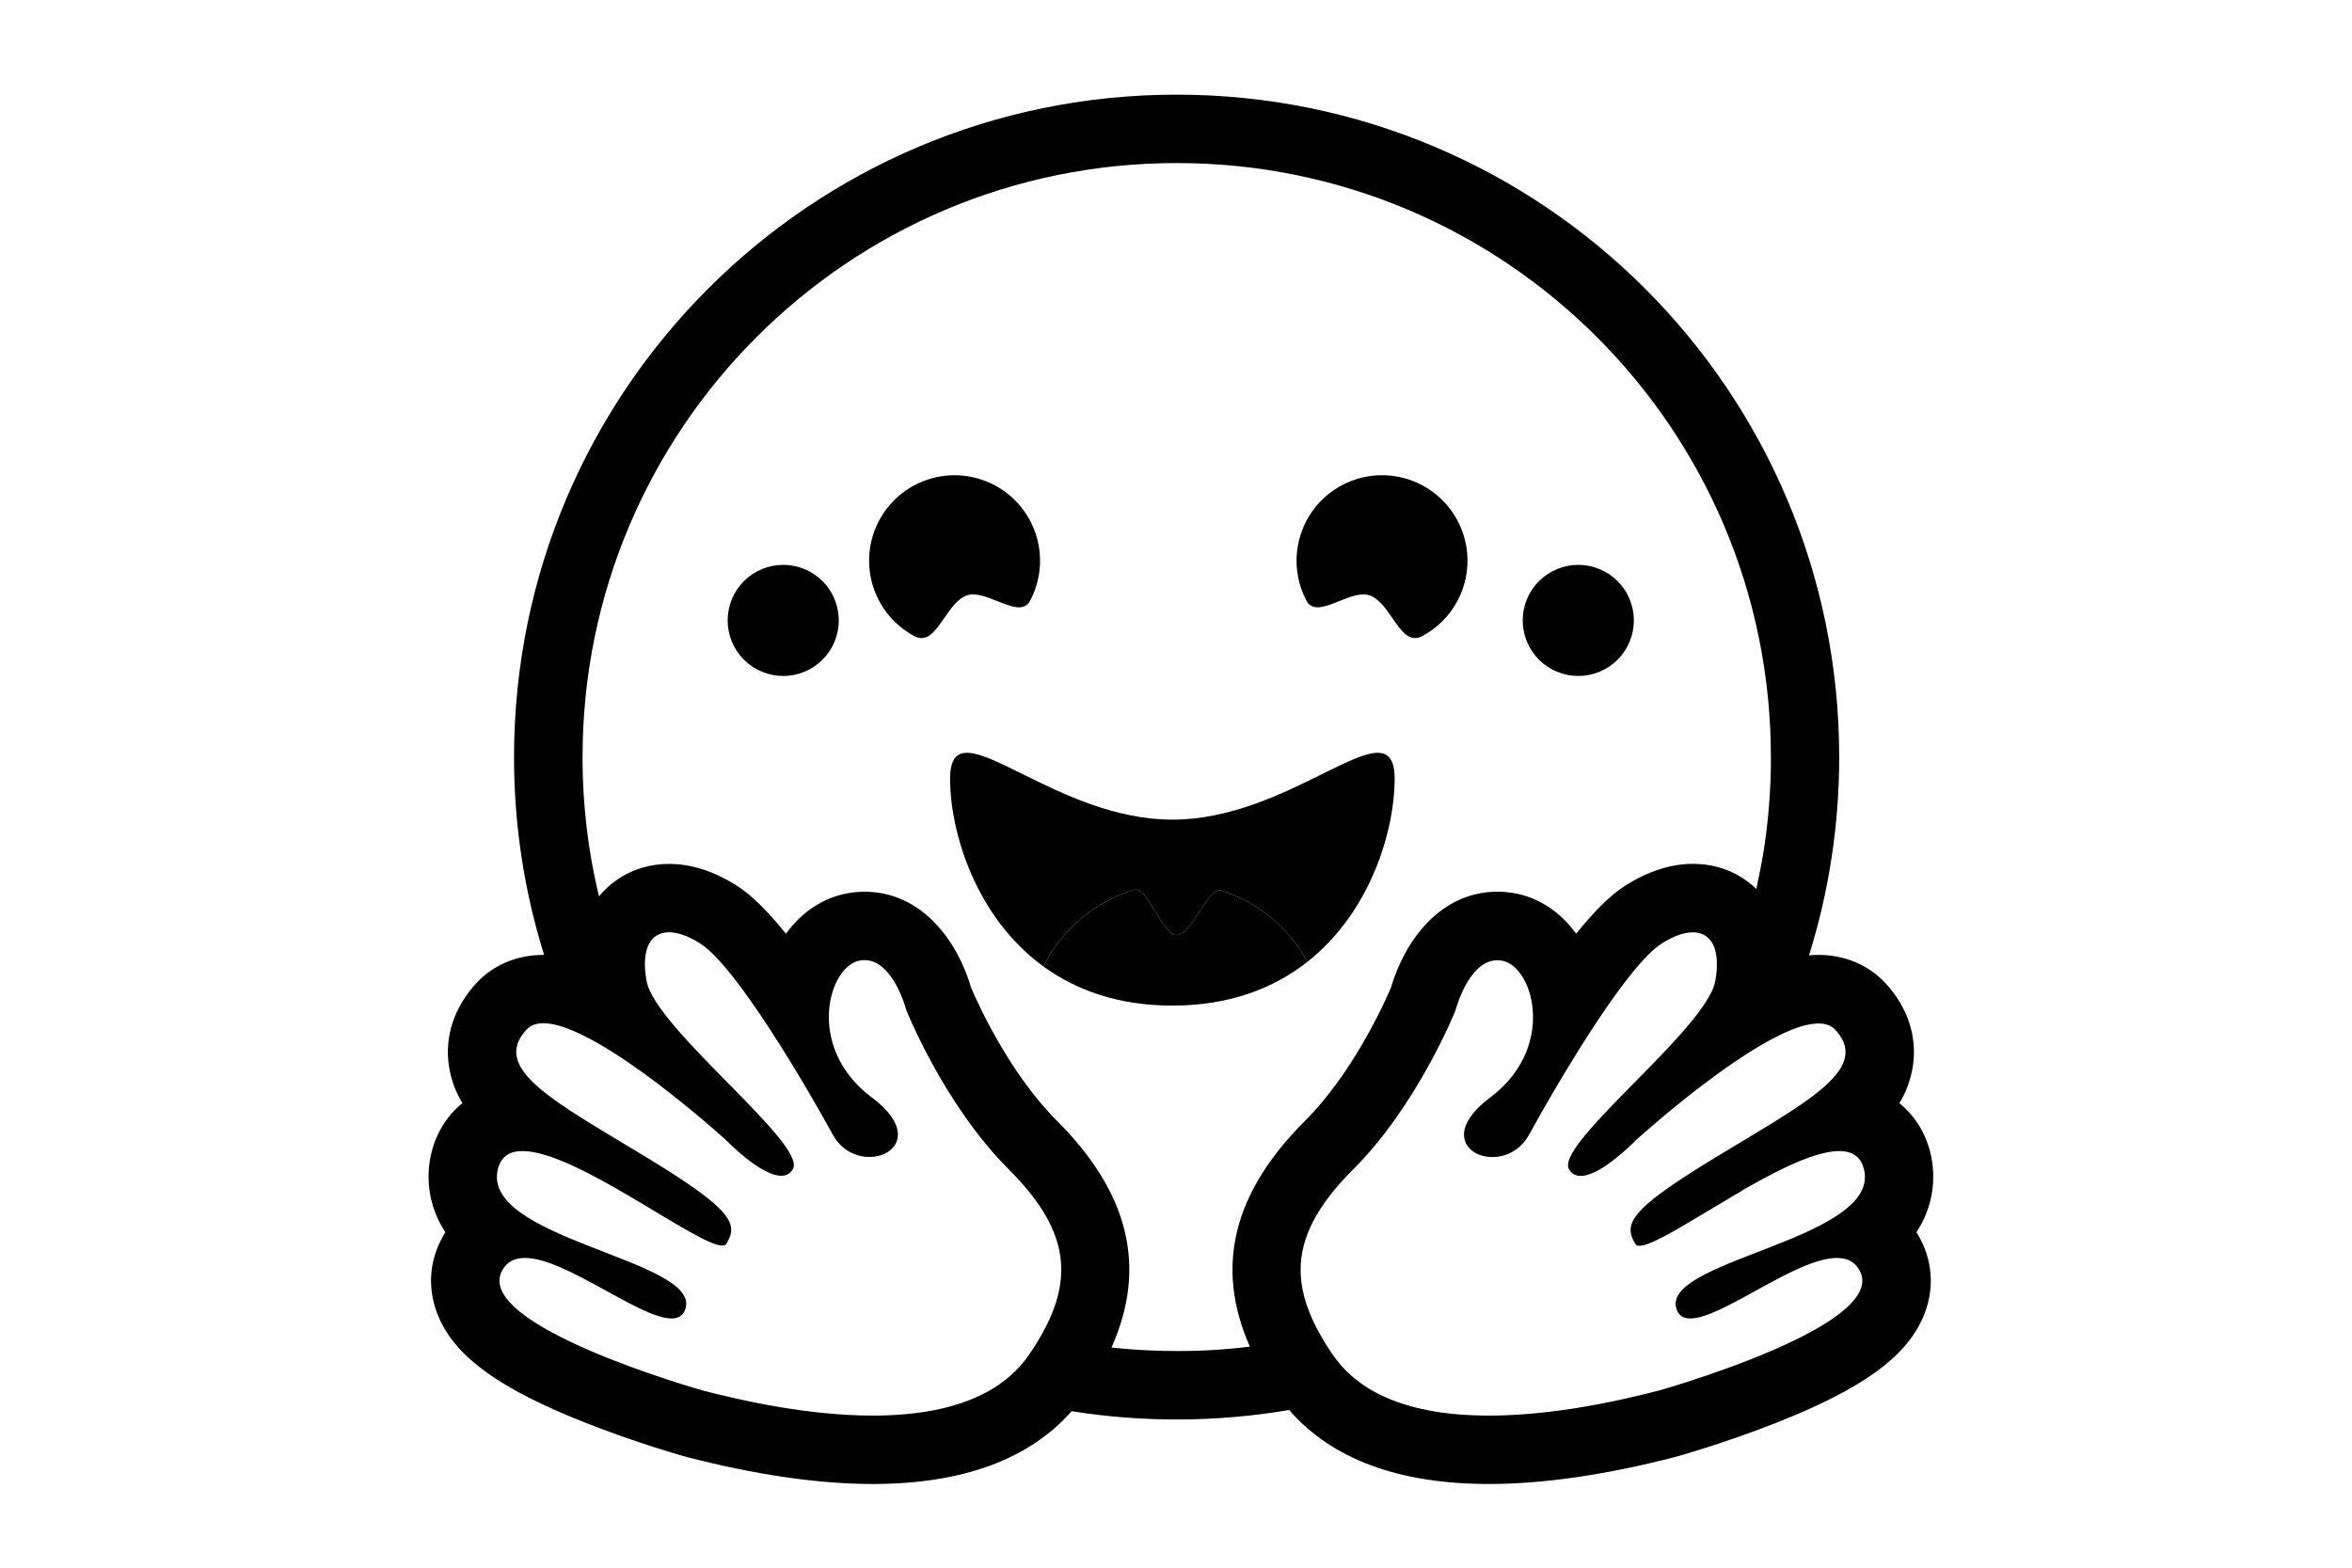
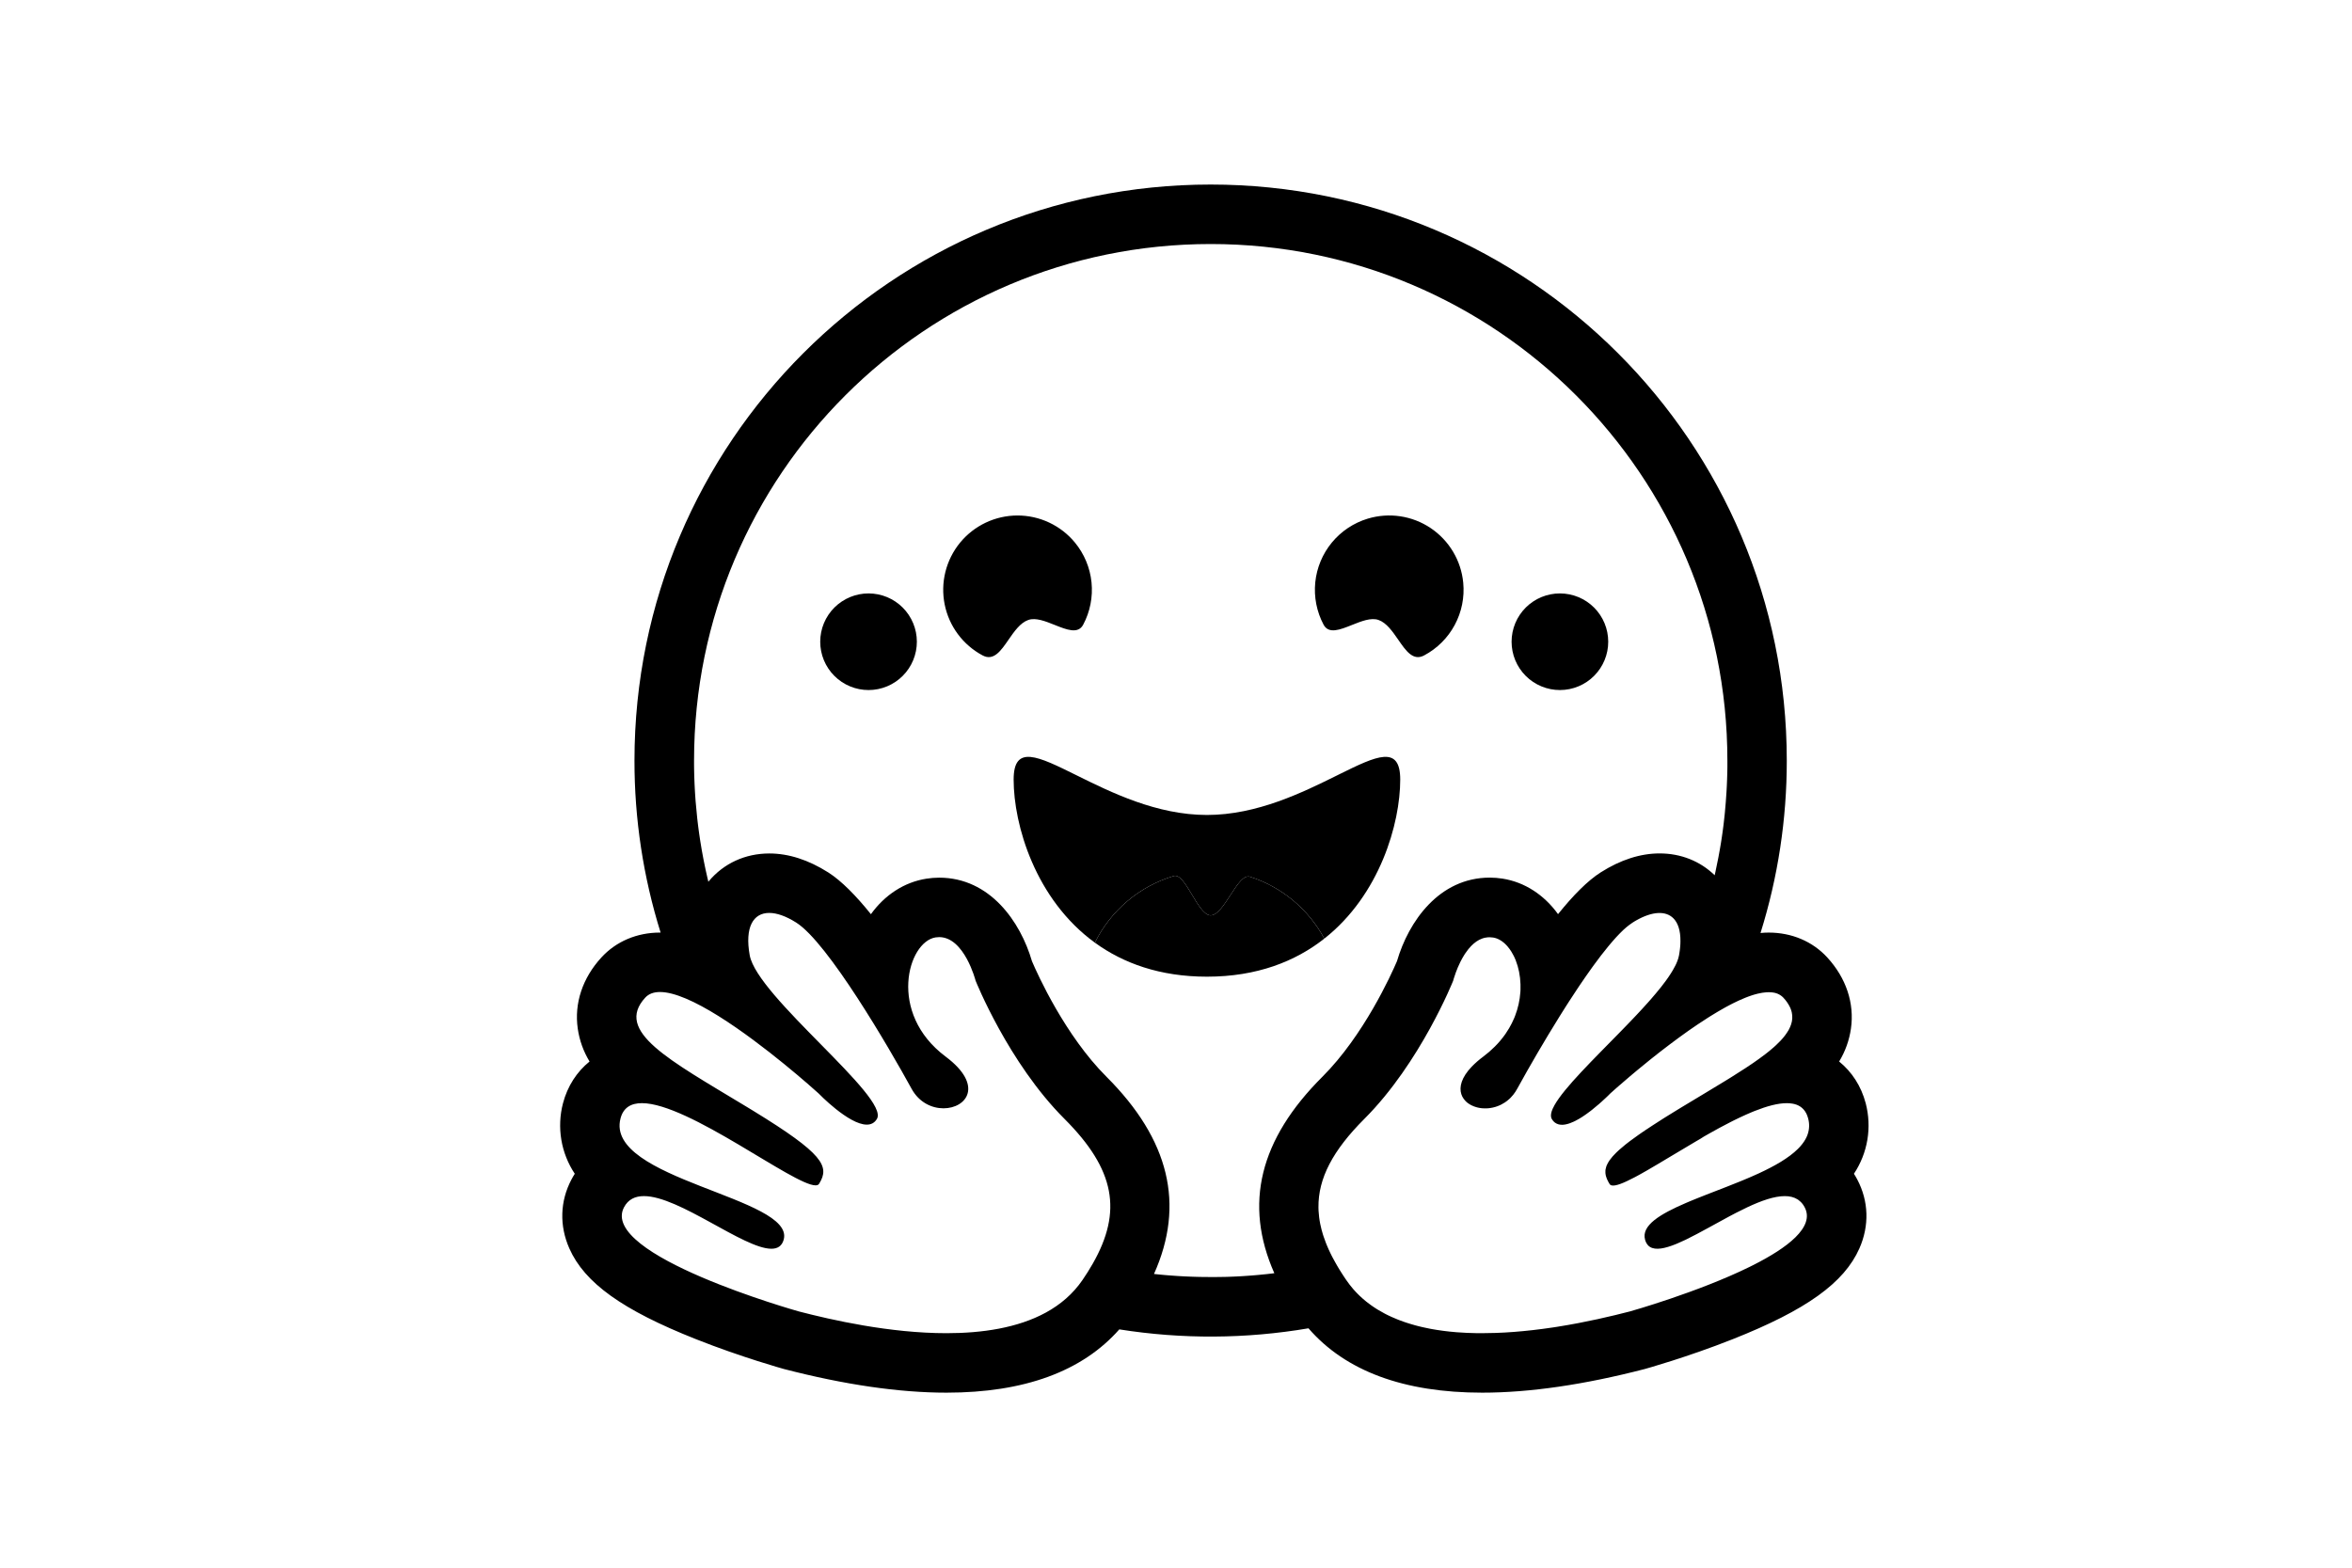
- <svg xmlns="http://www.w3.org/2000/svg" width="300" height="200" viewBox="95 25 100 200" fill="none">
+ <svg xmlns="http://www.w3.org/2000/svg" width="300" height="200" viewBox="75 10 130 230" fill="none">
  <path d="M239.442 182.207C240.443 180.702 241.114 179.003 241.412 177.221C241.71 175.438 241.627 173.613 241.17 171.865C240.506 169.343 239.134 167.245 237.272 165.738C238.168 164.264 238.757 162.624 239.002 160.916C239.538 157.202 238.306 153.493 235.532 150.47C233.373 148.117 230.319 146.822 226.939 146.822C226.546 146.822 226.147 146.842 225.739 146.883C228.3 138.695 229.599 130.164 229.591 121.585C229.591 74.914 191.754 37.075 145.081 37.075C98.408 37.075 60.567 74.91 60.567 121.585C60.559 130.142 61.851 138.651 64.4 146.82H64.31C60.93 146.82 57.877 148.115 55.718 150.468C52.946 153.489 51.712 157.2 52.248 160.914C52.493 162.622 53.081 164.262 53.978 165.736C52.116 167.243 50.744 169.341 50.081 171.864C49.623 173.612 49.541 175.438 49.839 177.221C50.137 179.003 50.809 180.703 51.811 182.207C51.632 182.484 51.468 182.772 51.314 183.066C49.644 186.237 49.536 189.82 51.011 193.157C53.246 198.214 58.801 202.199 69.588 206.475C76.295 209.136 82.438 210.836 82.492 210.852C91.364 213.153 99.387 214.322 106.333 214.322C117.739 214.322 126.249 211.202 131.684 205.037C140.88 206.496 150.253 206.443 159.432 204.88C164.859 211.148 173.418 214.322 184.92 214.322C191.866 214.322 199.89 213.153 208.762 210.852C208.816 210.836 214.956 209.136 221.666 206.475C232.453 202.199 238.008 198.214 240.243 193.157C241.718 189.82 241.611 186.237 239.94 183.066C239.787 182.769 239.619 182.482 239.442 182.207ZM127.795 195.387C127.327 196.206 126.826 197.005 126.292 197.782C124.887 199.839 123.039 201.41 120.895 202.579C116.794 204.814 111.605 205.596 106.332 205.596C98.004 205.596 89.466 203.647 84.68 202.405C84.445 202.344 55.346 194.125 59.03 187.129C59.65 185.953 60.671 185.483 61.955 185.483C67.142 185.483 76.587 193.207 80.647 193.207C81.553 193.207 82.193 192.82 82.454 191.879C84.184 185.674 56.161 183.066 58.521 174.082C58.938 172.492 60.067 171.847 61.656 171.847C68.513 171.846 83.905 183.906 87.124 183.906C87.371 183.906 87.548 183.834 87.644 183.682L87.686 183.613C89.196 181.118 88.33 179.304 77.978 172.964L76.984 172.359C65.594 165.464 57.598 161.316 62.146 156.366C62.669 155.794 63.41 155.541 64.311 155.541C65.38 155.541 66.673 155.899 68.097 156.498C74.113 159.035 82.451 165.954 85.934 168.972C86.961 169.866 87.566 170.412 87.566 170.412C87.566 170.412 91.976 174.998 94.643 174.998C95.257 174.998 95.777 174.757 96.13 174.158C98.022 170.97 78.567 156.228 77.47 150.146C76.727 146.024 77.992 143.937 80.333 143.937C81.445 143.937 82.803 144.41 84.302 145.361C88.952 148.313 97.93 163.741 101.217 169.742C102.319 171.754 104.2 172.604 105.895 172.604C109.258 172.604 111.887 169.261 106.203 165.013C97.66 158.62 100.658 148.172 104.735 147.529C104.909 147.502 105.085 147.488 105.26 147.487C108.968 147.487 110.604 153.877 110.604 153.877C110.604 153.877 115.397 165.915 123.632 174.143C131.105 181.612 132.148 187.742 127.795 195.387ZM154.424 196.797L153.997 196.848L153.268 196.932C152.885 196.971 152.502 197.009 152.117 197.045L151.741 197.079L151.399 197.108L150.912 197.147C150.733 197.16 150.554 197.174 150.375 197.185L149.839 197.221L149.721 197.228L149.299 197.253L149.12 197.262L148.62 197.287L148.039 197.311L147.511 197.329L147.159 197.339H146.981C146.871 197.339 146.762 197.345 146.652 197.346H146.477C146.367 197.346 146.258 197.346 146.148 197.352L145.701 197.357H145.075C144.584 197.357 144.095 197.352 143.606 197.343L143.21 197.334C143.098 197.334 142.985 197.328 142.873 197.325L142.454 197.312L141.932 197.292L141.463 197.272L141.341 197.267L140.894 197.243C140.77 197.236 140.646 197.23 140.523 197.222L140.234 197.205C139.871 197.182 139.508 197.156 139.145 197.128L138.765 197.098L138.285 197.057L137.724 197.005C137.411 196.976 137.098 196.944 136.785 196.909H136.77C141.34 186.714 139.029 177.193 129.794 167.965C123.738 161.917 119.708 152.984 118.873 151.023C117.181 145.218 112.702 138.765 105.265 138.765C104.636 138.766 104.009 138.816 103.388 138.914C100.129 139.426 97.281 141.302 95.249 144.124C93.054 141.393 90.919 139.222 88.989 137.995C86.079 136.151 83.176 135.215 80.346 135.215C76.816 135.215 73.659 136.665 71.459 139.295L71.404 139.362L71.28 138.841L71.275 138.819C70.857 137.029 70.505 135.223 70.221 133.407C70.221 133.394 70.221 133.382 70.215 133.37L70.153 132.959C70.12 132.737 70.087 132.514 70.055 132.292C70.029 132.107 70.003 131.922 69.979 131.738C69.955 131.554 69.929 131.369 69.907 131.184C69.883 130.998 69.861 130.813 69.839 130.628C69.818 130.452 69.798 130.276 69.778 130.1L69.772 130.055C69.682 129.243 69.605 128.43 69.54 127.616L69.505 127.145C69.495 127.016 69.486 126.886 69.478 126.755C69.478 126.725 69.474 126.694 69.472 126.666L69.439 126.144C69.427 125.955 69.418 125.766 69.408 125.577C69.398 125.389 69.388 125.2 69.38 125.01L69.36 124.515L69.354 124.365L69.339 123.907L69.328 123.519C69.328 123.364 69.321 123.208 69.318 123.053L69.31 122.564C69.308 122.401 69.31 122.239 69.306 122.076C69.301 121.912 69.306 121.749 69.306 121.585C69.306 79.733 103.237 45.802 145.093 45.802C186.949 45.802 220.879 79.731 220.879 121.585V122.564C220.879 122.727 220.875 122.891 220.871 123.053C220.871 123.189 220.866 123.322 220.862 123.458C220.862 123.579 220.857 123.699 220.852 123.816C220.852 123.969 220.843 124.121 220.838 124.274V124.287C220.825 124.619 220.811 124.951 220.797 125.283L220.791 125.393L220.765 125.889L220.741 126.282C220.685 127.213 220.612 128.144 220.523 129.073V129.086C220.507 129.26 220.489 129.435 220.47 129.609C220.426 130.014 220.381 130.419 220.336 130.824L220.285 131.231L220.222 131.709C220.2 131.884 220.176 132.058 220.151 132.232C220.124 132.427 220.095 132.621 220.067 132.815L219.997 133.273L219.915 133.793C219.887 133.966 219.859 134.138 219.826 134.311C219.792 134.483 219.766 134.655 219.736 134.828C219.676 135.172 219.614 135.515 219.547 135.858C219.414 136.541 219.275 137.222 219.128 137.902C219.091 138.071 219.053 138.241 219.014 138.41C216.881 136.337 214.057 135.208 210.941 135.208C208.114 135.208 205.208 136.143 202.299 137.988C200.368 139.214 198.235 141.386 196.038 144.117C194.003 141.294 191.155 139.419 187.9 138.906C187.279 138.809 186.651 138.759 186.022 138.758C178.583 138.758 174.107 145.211 172.414 151.016C171.575 152.977 167.545 161.909 161.482 167.967C152.254 177.165 149.925 186.644 154.424 196.797ZM232.664 176.389L232.634 176.478C232.613 176.535 232.592 176.592 232.569 176.648C232.533 176.733 232.495 176.816 232.455 176.899C232.358 177.097 232.248 177.289 232.127 177.473C231.96 177.722 231.777 177.96 231.578 178.184C231.532 178.236 231.488 178.287 231.436 178.338C231.366 178.415 231.291 178.49 231.217 178.565C229.87 179.9 227.818 181.069 225.498 182.143C225.235 182.262 224.969 182.381 224.699 182.5L224.431 182.619C224.252 182.698 224.074 182.777 223.886 182.854C223.703 182.932 223.519 183.009 223.335 183.085L222.777 183.316C221.472 183.853 220.135 184.364 218.83 184.87L218.273 185.086L217.721 185.302C217.355 185.445 216.993 185.588 216.636 185.731L216.105 185.945L215.584 186.159L215.327 186.266C215.157 186.338 214.989 186.408 214.823 186.48C210.985 188.126 208.225 189.801 208.805 191.88C208.821 191.939 208.839 191.995 208.859 192.049C208.911 192.203 208.982 192.349 209.07 192.485C209.122 192.567 209.182 192.644 209.249 192.714C209.931 193.422 211.172 193.31 212.737 192.748C212.864 192.702 212.994 192.653 213.125 192.601C213.215 192.567 213.304 192.531 213.394 192.495L213.529 192.438C213.887 192.286 214.266 192.117 214.654 191.932C214.751 191.887 214.849 191.843 214.947 191.791C216.86 190.856 219.029 189.595 221.181 188.448C221.511 188.269 221.842 188.098 222.171 187.928C222.709 187.649 223.252 187.38 223.8 187.123C225.838 186.165 227.753 185.485 229.294 185.485C230.016 185.485 230.655 185.633 231.186 185.973L231.275 186.032C231.544 186.222 231.778 186.455 231.969 186.723C232.013 186.786 232.059 186.851 232.098 186.918C232.14 186.987 232.18 187.058 232.218 187.13C232.979 188.574 232.342 190.071 230.852 191.538C229.421 192.946 227.195 194.327 224.664 195.606C224.477 195.701 224.288 195.796 224.098 195.888C216.567 199.586 206.707 202.371 206.569 202.406C203.941 203.087 200.183 203.982 195.95 204.651L195.323 204.748L195.221 204.763C194.261 204.907 193.298 205.034 192.333 205.144L192.244 205.153C190.489 205.353 188.689 205.498 186.886 205.559H186.859C186.211 205.583 185.564 205.594 184.916 205.594H184.17C183.182 205.58 182.195 205.536 181.21 205.46C181.187 205.46 181.163 205.46 181.139 205.455C180.787 205.428 180.434 205.395 180.083 205.356C179.479 205.291 178.876 205.211 178.275 205.117C178.041 205.078 177.791 205.037 177.55 204.995C177.44 204.975 177.331 204.955 177.222 204.933L177.196 204.928C176.849 204.862 176.504 204.789 176.16 204.71C175.961 204.665 175.761 204.62 175.564 204.567L175.446 204.536C175.348 204.512 175.252 204.486 175.156 204.46L175.103 204.446L174.794 204.357C174.682 204.325 174.571 204.292 174.459 204.259L174.419 204.247L174.128 204.158C174.018 204.124 173.909 204.088 173.8 204.053C173.71 204.023 173.621 203.992 173.531 203.963L173.334 203.894C173.144 203.828 172.956 203.758 172.768 203.686L172.59 203.617L172.443 203.558C172.16 203.444 171.878 203.325 171.599 203.2L171.413 203.111L171.382 203.097C171.316 203.066 171.251 203.035 171.185 203.007C171.056 202.945 170.928 202.881 170.801 202.816L170.763 202.797L170.579 202.7C170.252 202.53 169.931 202.348 169.617 202.154L169.445 202.049C169.356 201.995 169.275 201.94 169.19 201.885L168.966 201.736C168.885 201.682 168.804 201.627 168.725 201.57L168.581 201.468C168.429 201.359 168.28 201.248 168.133 201.133C168.055 201.073 167.978 201.011 167.901 200.954C167.73 200.817 167.563 200.676 167.398 200.531L167.391 200.525C167.23 200.386 167.073 200.242 166.92 200.095L166.912 200.085C166.832 200.009 166.754 199.933 166.676 199.854C166.599 199.775 166.521 199.697 166.446 199.618C166.37 199.538 166.294 199.457 166.22 199.374C166.148 199.296 166.078 199.217 166.008 199.137L165.984 199.11C165.623 198.691 165.285 198.252 164.972 197.795L164.848 197.612C164.766 197.491 164.685 197.369 164.605 197.247L164.369 196.884C164.253 196.707 164.14 196.528 164.03 196.348C163.951 196.22 163.873 196.092 163.796 195.963C163.731 195.853 163.666 195.744 163.604 195.636C163.569 195.577 163.536 195.517 163.503 195.457C163.47 195.395 163.431 195.332 163.396 195.269L163.34 195.17C163.321 195.137 163.315 195.127 163.305 195.105C163.237 194.986 163.171 194.865 163.107 194.742C163.078 194.689 163.049 194.635 163.018 194.582L162.928 194.41L162.839 194.239L162.667 193.892C162.639 193.835 162.612 193.778 162.585 193.721C162.526 193.598 162.47 193.477 162.414 193.356C162.392 193.307 162.369 193.258 162.349 193.209C162.272 193.042 162.199 192.873 162.13 192.702C162.083 192.589 162.04 192.477 161.994 192.365C161.865 192.035 161.744 191.702 161.633 191.365C161.6 191.265 161.567 191.166 161.538 191.066C161.466 190.839 161.401 190.61 161.343 190.379C161.272 190.11 161.209 189.838 161.156 189.565C161.122 189.404 161.092 189.242 161.067 189.079C161.04 188.918 161.017 188.757 160.998 188.597C160.957 188.278 160.928 187.958 160.911 187.637C160.911 187.584 160.906 187.53 160.905 187.477C160.9 187.371 160.897 187.265 160.896 187.159C160.84 182.887 163.003 178.778 167.626 174.157C175.86 165.93 180.654 153.891 180.654 153.891C180.654 153.891 180.783 153.386 181.052 152.66C181.142 152.419 181.236 152.179 181.335 151.942C181.448 151.674 181.569 151.409 181.699 151.149L181.737 151.073C181.904 150.741 182.085 150.418 182.282 150.103C182.327 150.03 182.371 149.957 182.423 149.885C182.569 149.667 182.724 149.456 182.887 149.251C183.013 149.094 183.147 148.942 183.288 148.798C183.766 148.306 184.311 147.904 184.928 147.689L185.006 147.664C185.058 147.647 185.109 147.631 185.162 147.616C185.224 147.6 185.286 147.585 185.348 147.572L185.376 147.567C185.507 147.541 185.638 147.523 185.771 147.514H185.783C185.852 147.514 185.921 147.507 185.992 147.507C186.169 147.508 186.345 147.522 186.52 147.549C187.262 147.666 187.969 148.108 188.577 148.79L188.659 148.886C188.857 149.118 189.037 149.366 189.197 149.626C189.317 149.819 189.43 150.022 189.537 150.235C189.58 150.325 189.621 150.407 189.662 150.495C189.682 150.54 189.702 150.584 189.721 150.63C189.761 150.719 189.798 150.809 189.835 150.903C190.044 151.439 190.206 151.992 190.32 152.556C190.441 153.165 190.511 153.783 190.531 154.404C190.538 154.677 190.538 154.953 190.531 155.233C190.526 155.339 190.521 155.446 190.513 155.553C190.431 156.742 190.172 157.912 189.744 159.025C189.701 159.135 189.654 159.247 189.61 159.359C189.395 159.873 189.145 160.371 188.863 160.851C188.702 161.125 188.528 161.397 188.342 161.667L188.228 161.829C187.787 162.445 187.295 163.023 186.757 163.557C186.227 164.088 185.659 164.579 185.058 165.028C184.455 165.473 183.89 165.967 183.368 166.504C181.865 168.082 181.515 169.473 181.853 170.528C181.893 170.647 181.94 170.764 181.994 170.877C182.119 171.122 182.281 171.347 182.475 171.543L182.528 171.596C182.583 171.649 182.641 171.7 182.7 171.749L182.76 171.798C182.906 171.91 183.06 172.01 183.221 172.097C183.267 172.122 183.31 172.147 183.363 172.171C183.584 172.281 183.815 172.369 184.053 172.436L184.119 172.453L184.208 172.477L184.286 172.496L184.369 172.514L184.452 172.531L184.531 172.544C184.59 172.555 184.65 172.564 184.709 172.572L184.767 172.58L184.87 172.591L184.934 172.597L185.04 172.605H185.101L185.211 172.61H185.558L185.657 172.605L185.771 172.598L185.91 172.585L186.04 172.569C186.069 172.569 186.099 172.561 186.129 172.556C186.587 172.489 187.033 172.36 187.455 172.172C187.545 172.134 187.634 172.092 187.716 172.048C187.892 171.96 188.063 171.861 188.227 171.752C188.456 171.602 188.672 171.433 188.875 171.249L189.016 171.115C189.038 171.093 189.061 171.072 189.082 171.049C189.22 170.911 189.35 170.765 189.471 170.612C189.685 170.342 189.875 170.055 190.04 169.753C191.997 166.195 194.048 162.689 196.191 159.24L196.485 158.769L196.782 158.297C196.931 158.059 197.08 157.823 197.229 157.59L197.38 157.355L197.681 156.886C198.085 156.261 198.49 155.643 198.898 155.031L199.203 154.575C199.815 153.669 200.426 152.787 201.03 151.948L201.332 151.534C201.989 150.626 202.674 149.739 203.385 148.873L203.668 148.535C203.714 148.478 203.757 148.423 203.808 148.368L204.085 148.047C204.131 147.994 204.175 147.942 204.223 147.891L204.491 147.588L204.626 147.442C204.756 147.301 204.888 147.162 205.022 147.024C205.112 146.935 205.195 146.845 205.282 146.762C205.789 146.243 206.348 145.778 206.951 145.375L207.09 145.286L207.231 145.196C207.321 145.14 207.412 145.086 207.505 145.035C209.869 143.694 211.827 143.595 212.953 144.721C213.636 145.404 214.013 146.535 213.993 148.108C213.993 148.178 213.993 148.247 213.987 148.319V148.397C213.987 148.468 213.981 148.541 213.976 148.614C213.976 148.703 213.965 148.793 213.956 148.882C213.947 148.972 213.943 149.04 213.934 149.119C213.934 149.142 213.929 149.165 213.926 149.188C213.919 149.258 213.91 149.329 213.901 149.399C213.901 149.421 213.901 149.442 213.892 149.464C213.882 149.559 213.868 149.654 213.851 149.748C213.84 149.835 213.826 149.922 213.809 150.009C213.802 150.059 213.792 150.108 213.784 150.158C213.758 150.3 213.724 150.441 213.683 150.579C213.606 150.837 213.512 151.09 213.401 151.336C213.353 151.443 213.302 151.55 213.25 151.655C213.142 151.872 213.02 152.094 212.886 152.324C212.819 152.437 212.75 152.554 212.676 152.671L212.564 152.849C212.45 153.028 212.331 153.209 212.207 153.392C212.083 153.575 211.95 153.762 211.807 153.951C211.622 154.203 211.427 154.46 211.221 154.72L211.065 154.917C210.624 155.466 210.172 156.006 209.71 156.537L209.343 156.952L209.156 157.162C208.901 157.447 208.645 157.73 208.387 158.011L208.189 158.225C208.058 158.367 207.921 158.511 207.79 158.654C207.656 158.799 207.52 158.943 207.384 159.087L206.972 159.521L206.555 159.956C206.416 160.101 206.276 160.248 206.135 160.393L205.286 161.268C201.231 165.427 196.958 169.572 195.512 172.156C195.416 172.325 195.329 172.498 195.25 172.675C195.045 173.145 194.959 173.547 195.017 173.872C195.036 173.979 195.074 174.082 195.129 174.175C195.211 174.316 195.31 174.446 195.424 174.562C195.477 174.614 195.532 174.663 195.592 174.707C195.889 174.919 196.249 175.028 196.614 175.017H196.728L196.845 175.009L196.963 174.995L197.06 174.981C197.073 174.98 197.086 174.977 197.099 174.974L197.188 174.957L197.212 174.951L197.31 174.93L197.345 174.921L197.45 174.894L197.575 174.857C197.657 174.832 197.739 174.804 197.823 174.773C198.004 174.709 198.181 174.635 198.354 174.552C198.398 174.531 198.443 174.511 198.486 174.488L198.619 174.422C198.793 174.334 198.966 174.239 199.14 174.136C199.279 174.054 199.417 173.97 199.555 173.881L199.689 173.792C199.733 173.764 199.778 173.735 199.822 173.702L199.955 173.613L200.025 173.564L200.217 173.43C200.396 173.306 200.563 173.179 200.733 173.05L200.748 173.039L201.016 172.831C201.383 172.541 201.732 172.249 202.047 171.974L202.257 171.789L202.277 171.771L202.386 171.674C202.644 171.443 202.874 171.227 203.066 171.048L203.144 170.972L203.333 170.793L203.446 170.683L203.485 170.643L203.496 170.632C203.592 170.536 203.592 170.536 203.688 170.439L203.696 170.431L203.732 170.399C203.743 170.387 203.758 170.375 203.775 170.36L203.789 170.347L203.827 170.313L204.03 170.134L204.144 170.031C204.2 169.983 204.261 169.928 204.323 169.869L204.46 169.749C204.484 169.729 204.508 169.706 204.533 169.684L204.676 169.559L204.887 169.375L204.998 169.278C205.433 168.899 205.963 168.442 206.57 167.927L206.819 167.717L207.231 167.372L207.651 167.02C208.201 166.564 208.793 166.079 209.419 165.575L209.83 165.245C210.18 164.967 210.54 164.682 210.904 164.396C211.05 164.281 211.199 164.166 211.351 164.052C211.724 163.764 212.099 163.477 212.475 163.194C213.333 162.546 214.218 161.897 215.113 161.264L215.498 160.997C215.766 160.811 216.034 160.626 216.303 160.445L216.546 160.28C217.027 159.956 217.512 159.639 218.001 159.329L218.244 159.176L218.485 159.026C218.726 158.877 218.967 158.729 219.205 158.586L219.444 158.444L219.923 158.165C220.08 158.074 220.236 157.985 220.392 157.897L220.486 157.844L220.858 157.641C221.012 157.557 221.167 157.476 221.32 157.397L221.55 157.279L221.772 157.166C222.28 156.911 222.797 156.675 223.323 156.459C223.395 156.429 223.466 156.4 223.537 156.369C223.678 156.31 223.818 156.256 223.957 156.208C224.096 156.161 224.233 156.112 224.368 156.064C224.491 156.023 224.61 155.985 224.726 155.949L224.765 155.937C224.827 155.918 224.889 155.9 224.951 155.884L224.969 155.879C225.095 155.843 225.221 155.81 225.348 155.78H225.358C225.545 155.735 225.727 155.697 225.905 155.667C225.966 155.657 226.026 155.647 226.084 155.639C226.257 155.613 226.431 155.595 226.605 155.583C226.715 155.575 226.826 155.572 226.936 155.572H227.02C227.132 155.572 227.24 155.579 227.347 155.59C227.396 155.59 227.445 155.599 227.493 155.606H227.513C227.561 155.611 227.61 155.619 227.657 155.629C227.704 155.639 227.752 155.646 227.798 155.657H227.814C227.86 155.667 227.903 155.68 227.951 155.693C228.333 155.796 228.684 155.99 228.975 156.258L229.001 156.284L229.052 156.334L229.102 156.387C229.503 156.809 229.835 157.292 230.085 157.818L230.124 157.907C230.209 158.107 230.276 158.314 230.323 158.526C230.453 159.117 230.418 159.733 230.221 160.305C230.136 160.554 230.032 160.796 229.909 161.028L229.827 161.176C229.515 161.699 229.147 162.186 228.728 162.628L228.638 162.723C228.441 162.932 228.236 163.135 228.025 163.33C227.958 163.393 227.889 163.456 227.819 163.519L227.713 163.615C227.493 163.81 227.268 164 227.04 164.186C227 164.218 226.959 164.25 226.92 164.284C226.761 164.412 226.597 164.542 226.427 164.672C225.841 165.12 225.244 165.552 224.636 165.969C224.278 166.214 223.908 166.461 223.526 166.712C222.814 167.179 222.097 167.636 221.373 168.084C221.164 168.213 220.954 168.344 220.74 168.474C218.773 169.684 216.592 170.978 214.266 172.385L213.664 172.751C213.005 173.153 212.383 173.537 211.798 173.902L211.503 174.088L210.945 174.446C210.724 174.586 210.509 174.724 210.3 174.86C210.142 174.961 209.988 175.061 209.837 175.16L209.539 175.356C209.394 175.451 209.25 175.546 209.106 175.643L208.966 175.732C208.818 175.831 208.674 175.928 208.534 176.024L208.305 176.18L208.036 176.367L207.788 176.54C207.396 176.815 207.009 177.096 206.625 177.382L206.491 177.484C206.34 177.598 206.194 177.712 206.053 177.823L205.869 177.97C205.559 178.219 205.278 178.458 205.024 178.686L204.9 178.8C204.829 178.865 204.759 178.93 204.693 178.994C204.646 179.038 204.603 179.083 204.556 179.127L204.491 179.191C204.348 179.334 204.209 179.481 204.074 179.632L204.008 179.708C203.861 179.878 203.733 180.041 203.62 180.2L203.57 180.272C203.44 180.462 203.325 180.663 203.227 180.872L203.193 180.945L203.172 180.996L203.155 181.04L203.132 181.101C203.125 181.122 203.111 181.159 203.103 181.191C203.062 181.31 203.032 181.433 203.012 181.558L203.002 181.625L202.994 181.686L202.989 181.745V182.059C202.989 182.085 202.989 182.112 202.995 182.139C202.996 182.155 202.998 182.171 203 182.187C203 182.213 203.007 182.239 203.01 182.266L203.029 182.376V182.381C203.036 182.416 203.043 182.451 203.052 182.486C203.061 182.521 203.07 182.56 203.081 182.597C203.113 182.71 203.152 182.822 203.197 182.931C203.197 182.939 203.204 182.948 203.207 182.956C203.219 182.983 203.23 183.011 203.243 183.038C203.292 183.152 203.347 183.263 203.407 183.372L203.47 183.485L203.536 183.599L203.605 183.713C203.617 183.732 203.63 183.749 203.645 183.766L203.668 183.79L203.692 183.812L203.719 183.833C203.737 183.846 203.756 183.857 203.776 183.868C203.796 183.877 203.818 183.887 203.84 183.895C203.864 183.903 203.888 183.91 203.912 183.916C204.489 184.046 205.675 183.568 207.25 182.736L207.533 182.586L208.012 182.325L208.247 182.195C208.413 182.105 208.584 182.005 208.757 181.906L209.074 181.727C211.157 180.528 213.646 178.987 216.218 177.483C216.458 177.342 216.7 177.202 216.942 177.062L217.428 176.752C217.671 176.612 217.913 176.474 218.156 176.338C219.19 175.75 220.238 175.185 221.297 174.644L221.772 174.403C222.088 174.247 222.401 174.095 222.71 173.947C223.309 173.663 223.914 173.394 224.525 173.139L224.86 173.003L224.901 172.987C226.675 172.284 228.284 171.849 229.586 171.849C229.868 171.847 230.149 171.87 230.427 171.918H230.435C230.525 171.934 230.606 171.952 230.688 171.973H230.703C230.823 172.002 230.941 172.039 231.055 172.085C231.146 172.118 231.234 172.157 231.319 172.203C231.692 172.392 232.011 172.671 232.249 173.015C232.269 173.044 232.288 173.074 232.306 173.105C232.394 173.239 232.47 173.38 232.532 173.528C232.569 173.613 232.603 173.701 232.635 173.796C232.667 173.892 232.695 173.984 232.724 174.083C232.936 174.841 232.915 175.643 232.664 176.389Z" fill="#000000" />
  <path fill-rule="evenodd" clip-rule="evenodd" d="M169.705 100.957C170.886 101.375 171.765 102.648 172.601 103.858C173.731 105.495 174.783 107.017 176.397 106.159C178.302 105.147 179.863 103.593 180.884 101.693C181.905 99.793 182.339 97.634 182.132 95.487C181.978 93.882 181.47 92.331 180.644 90.946C179.818 89.561 178.695 88.376 177.357 87.477C176.018 86.578 174.496 85.988 172.902 85.748C171.307 85.508 169.679 85.625 168.135 86.09C166.07 86.712 164.236 87.932 162.864 89.596C161.493 91.26 160.645 93.293 160.428 95.438C160.212 97.584 160.637 99.746 161.649 101.65C162.397 103.057 164.057 102.394 165.809 101.693C167.183 101.144 168.613 100.572 169.705 100.957ZM118.329 100.958C117.148 101.376 116.268 102.649 115.432 103.859C114.302 105.495 113.25 107.018 111.636 106.16C110.213 105.403 108.976 104.339 108.013 103.046C107.05 101.753 106.386 100.263 106.068 98.682C105.75 97.102 105.786 95.471 106.174 93.906C106.563 92.341 107.293 90.882 108.312 89.633C109.333 88.385 110.617 87.379 112.073 86.686C113.529 85.994 115.121 85.633 116.733 85.629C118.345 85.626 119.938 85.98 121.397 86.666C122.856 87.352 124.145 88.352 125.171 89.596C126.543 91.26 127.391 93.293 127.608 95.439C127.824 97.585 127.399 99.747 126.386 101.651C125.636 103.058 123.976 102.394 122.224 101.693C120.851 101.144 119.421 100.572 118.329 100.958ZM161.757 147.709C169.9 141.293 172.891 130.82 172.891 124.368C172.891 119.268 169.459 120.873 163.966 123.592L163.657 123.746C158.614 126.243 151.902 129.567 144.534 129.567C137.165 129.567 130.453 126.242 125.412 123.745C119.741 120.936 116.184 119.174 116.184 124.369C116.184 131.024 119.366 141.953 128.101 148.303C129.253 145.963 130.875 143.886 132.867 142.202C134.858 140.518 137.176 139.264 139.675 138.517C140.547 138.257 141.445 139.758 142.365 141.294C143.252 142.777 144.158 144.293 145.081 144.293C146.063 144.293 147.029 142.799 147.972 141.34C148.957 139.816 149.917 138.33 150.846 138.627C155.522 140.128 159.433 143.383 161.757 147.709Z" fill="#000000" />
  <path d="M161.754 147.708C157.513 151.05 151.876 153.291 144.536 153.291C137.639 153.291 132.244 151.313 128.101 148.302C129.254 145.963 130.877 143.886 132.868 142.203C134.859 140.519 137.177 139.264 139.675 138.516C141.388 138.005 143.202 144.292 145.08 144.292C147.091 144.292 149.028 138.045 150.846 138.626C155.52 140.128 159.43 143.383 161.754 147.708Z" fill="#000000" />
  <path fill-rule="evenodd" clip-rule="evenodd" d="M98.858 110.031C98.084 110.552 97.215 110.915 96.301 111.099C95.387 111.283 94.445 111.285 93.53 111.105C92.615 110.924 91.744 110.565 90.968 110.048C90.192 109.53 89.526 108.865 89.008 108.089C88.489 107.314 88.129 106.443 87.948 105.529C87.767 104.614 87.768 103.672 87.951 102.757C88.134 101.843 88.496 100.974 89.016 100.199C89.536 99.425 90.204 98.761 90.981 98.245C92.544 97.208 94.455 96.832 96.294 97.201C98.133 97.57 99.751 98.652 100.794 100.212C101.836 101.772 102.218 103.681 101.855 105.521C101.492 107.362 100.414 108.984 98.858 110.031ZM200.27 110.031C199.496 110.552 198.627 110.915 197.713 111.099C196.799 111.283 195.857 111.285 194.942 111.105C194.027 110.924 193.156 110.565 192.38 110.048C191.604 109.53 190.938 108.865 190.42 108.089C189.901 107.314 189.541 106.443 189.36 105.529C189.179 104.614 189.18 103.672 189.363 102.757C189.546 101.843 189.908 100.974 190.428 100.199C190.948 99.425 191.616 98.761 192.393 98.245C193.956 97.208 195.867 96.832 197.706 97.201C199.545 97.57 201.163 98.652 202.206 100.212C203.248 101.772 203.63 103.681 203.267 105.521C202.904 107.362 201.826 108.984 200.27 110.031Z" fill="#000000" />
</svg>
